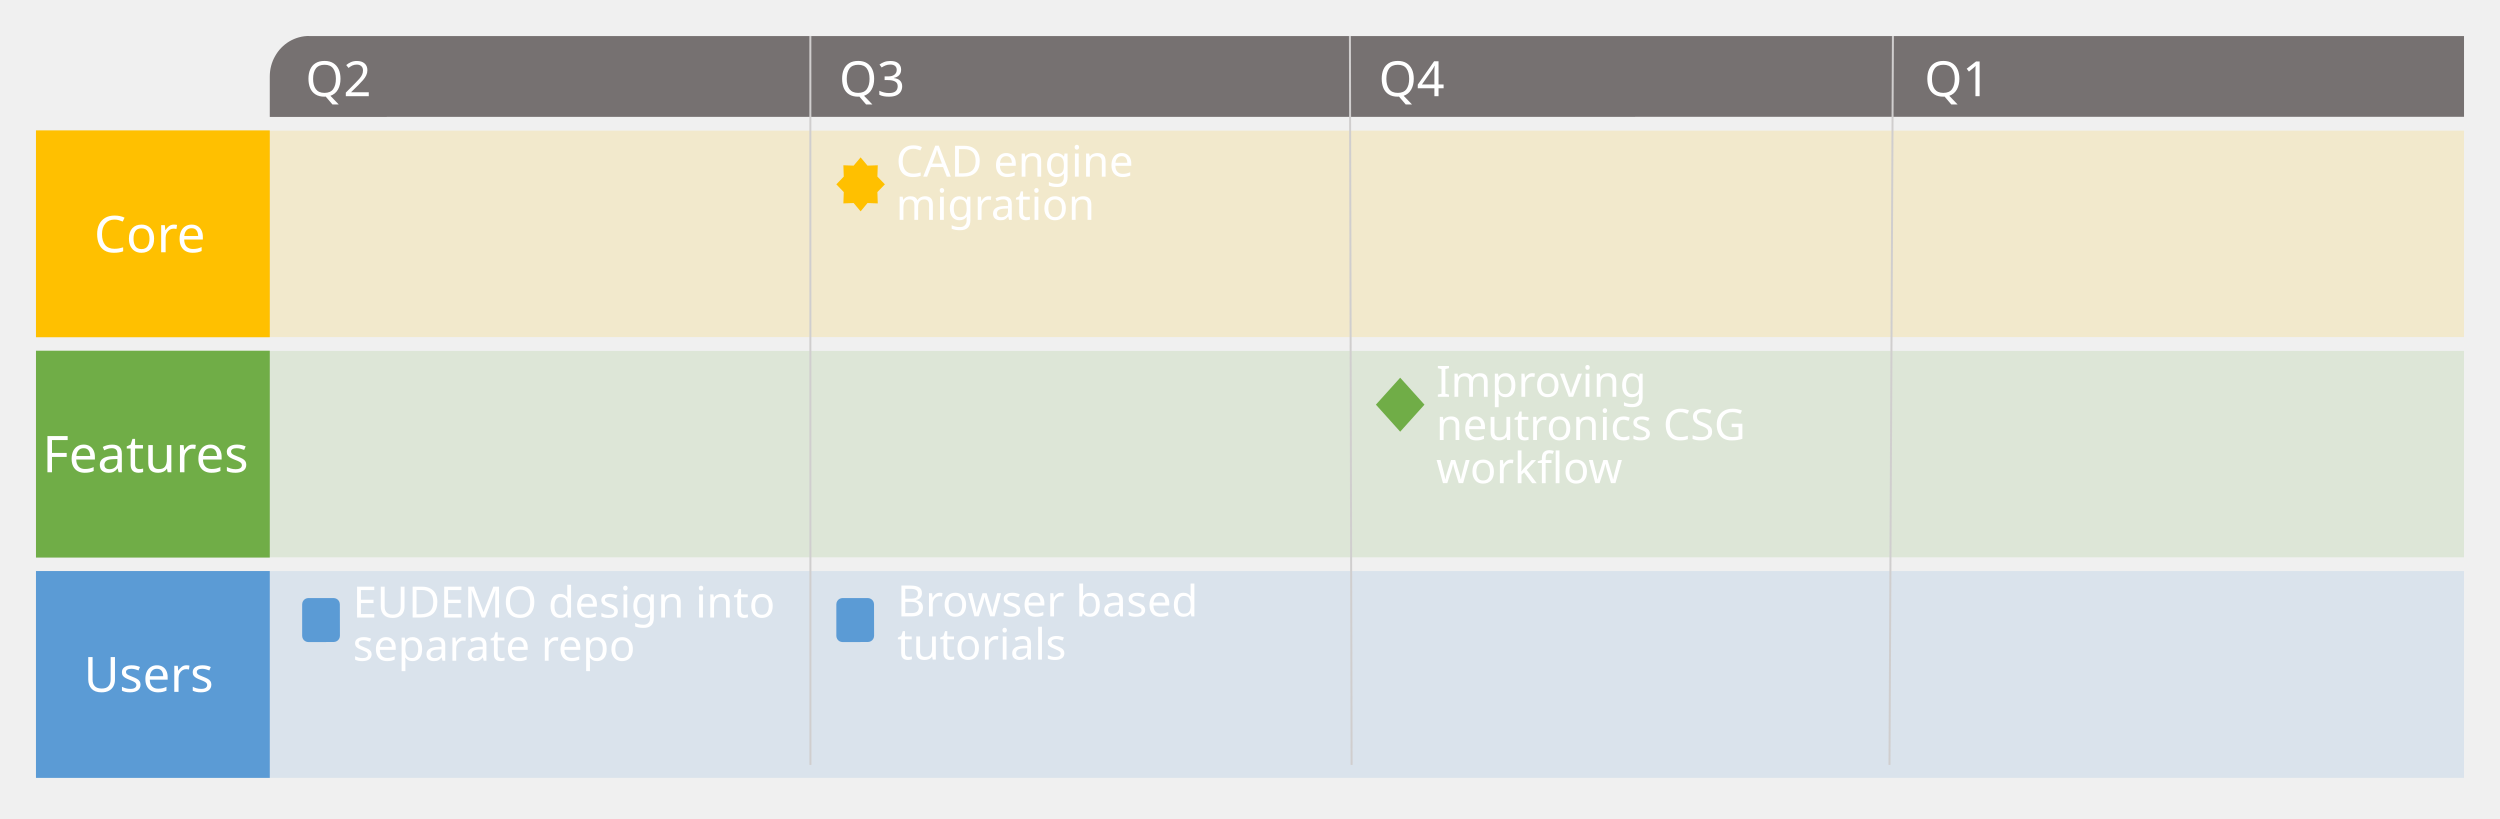
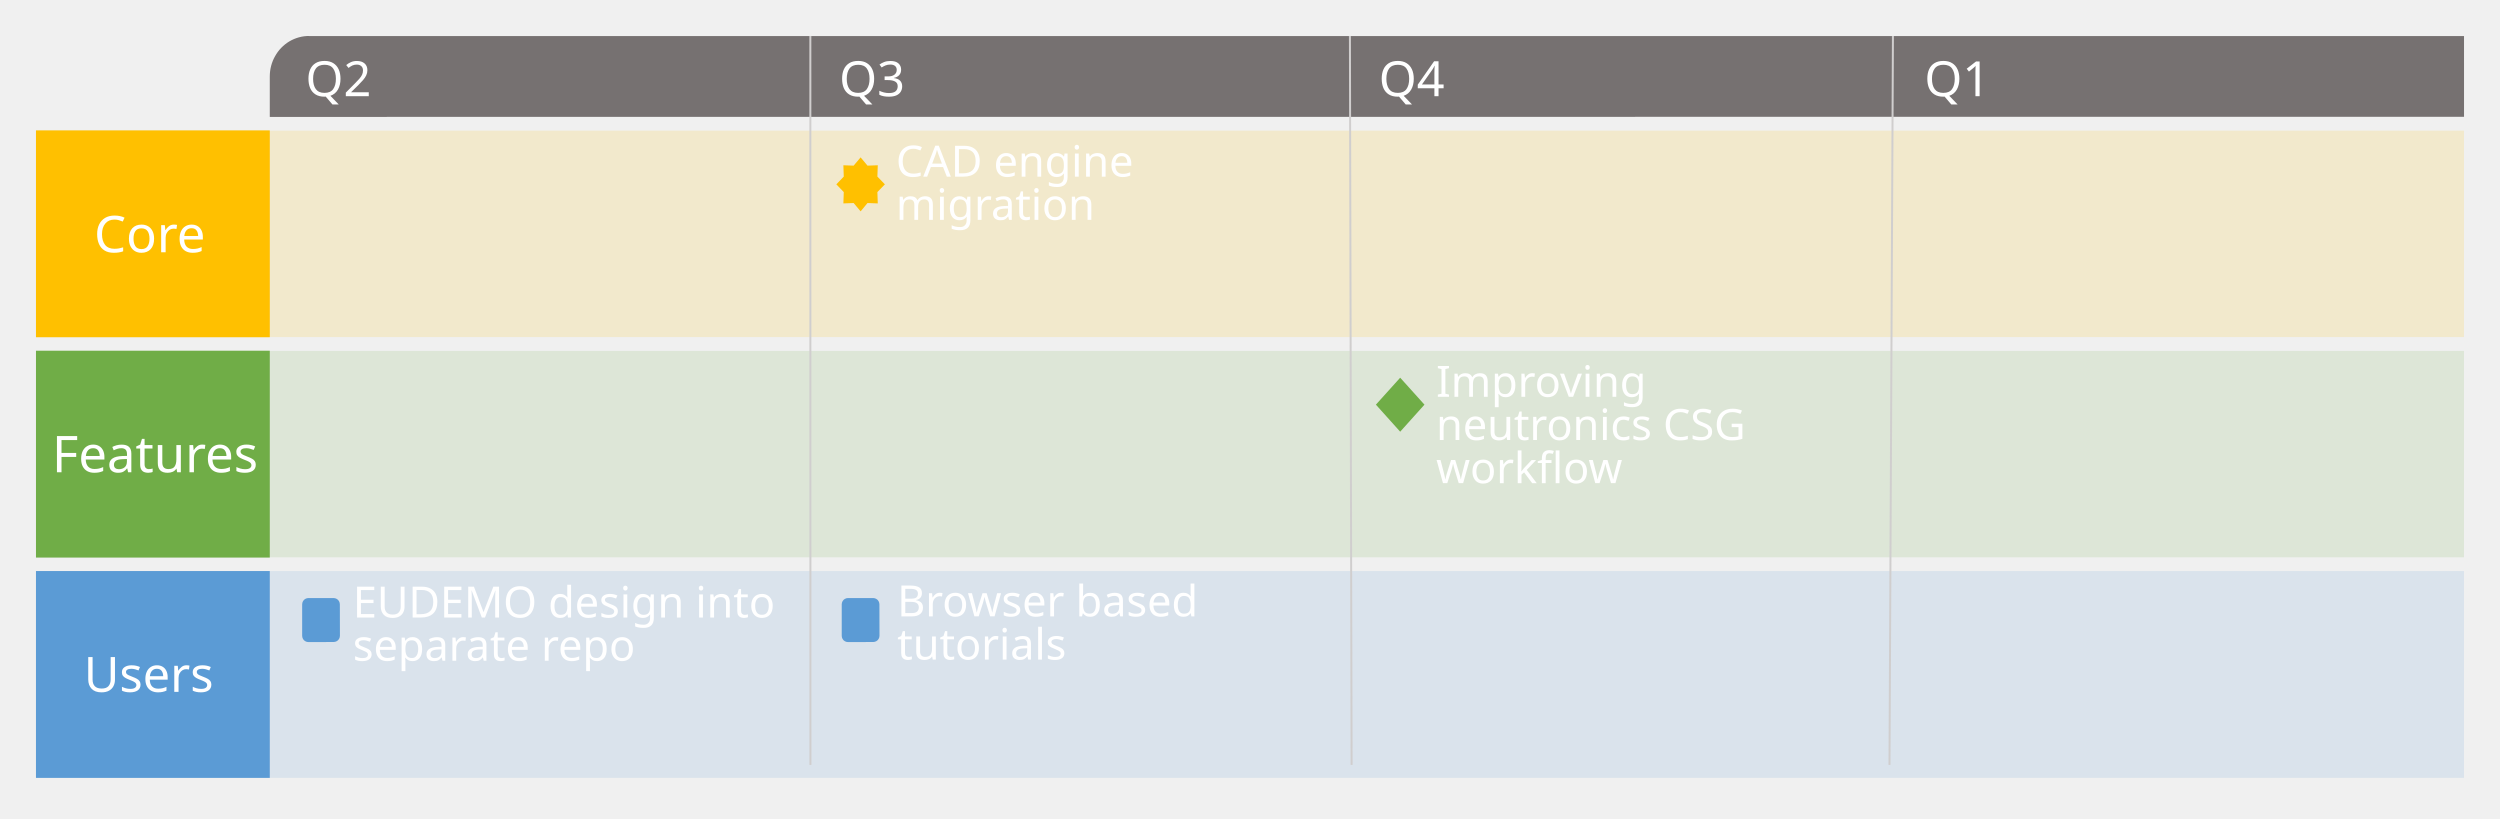
<svg xmlns="http://www.w3.org/2000/svg" width="278mm" height="91mm" viewBox="0 0 278 91" version="1.1" id="svg5">
  <defs id="defs2">
    <clipPath clipPathUnits="userSpaceOnUse" id="clipPath39">
      <path d="M 0,0.028 H 959.981 V 539.999 H 0 Z" clip-rule="evenodd" id="path37" />
    </clipPath>
    <clipPath clipPathUnits="userSpaceOnUse" id="clipPath51">
      <path d="M 30.246,125.121 H 906.18 v 71.746 H 30.246 Z" id="path49" />
    </clipPath>
    <clipPath clipPathUnits="userSpaceOnUse" id="clipPath65">
      <path d="m 30.331,201.798 h 875.934 v 75.998 H 30.331 Z" id="path63" />
    </clipPath>
    <clipPath clipPathUnits="userSpaceOnUse" id="clipPath79">
      <path d="m 30.217,282.926 h 875.962 v 75.97 H 30.217 Z" id="path77" />
    </clipPath>
  </defs>
  <g id="layer1">
    <g id="g35" clip-path="url(#clipPath39)" transform="matrix(0.3004796,0,0,-0.3004796,0.9333856,164.8634)">
      <g id="g45" transform="matrix(1.025869,0,0,1.067325,-20.82269,127.2185)">
        <g id="g47" />
        <g id="g57">
          <g clip-path="url(#clipPath51)" opacity="0.15" id="g55">
            <path d="M 468.198,125.15 H 30.246 v 71.716 H 906.151 V 125.15 Z" style="fill:#5b9bd5;fill-opacity:1;fill-rule:evenodd;stroke:none" id="path53" />
          </g>
        </g>
      </g>
      <g id="g59" transform="matrix(1.025869,0,0,1.007586,-20.90853,138.9725)">
        <g id="g61" />
        <g id="g71">
          <g clip-path="url(#clipPath65)" opacity="0.15" id="g69">
            <path d="M 468.283,201.827 H 30.331 v 75.968 h 875.905 v -75.968 z" style="fill:#70ad47;fill-opacity:1;fill-rule:evenodd;stroke:none" id="path67" />
          </g>
        </g>
      </g>
      <g id="g231-5" transform="translate(-217.0264,178.0681)">
        <text transform="matrix(1,0,0,-1,745.398,235.899)" style="font-style:normal;font-variant:normal;font-weight:normal;font-stretch:normal;font-size:15.987px;line-height:1;font-family:sans-serif;-inkscape-font-specification:sans-serif;font-variant-ligatures:normal;font-variant-caps:normal;font-variant-numeric:normal;font-variant-east-asian:normal;writing-mode:lr-tb;white-space:pre;inline-size:145.862;display:inline;fill:#ffffff;fill-opacity:1;fill-rule:nonzero;stroke:none" id="text235-3" xml:space="preserve">
-           <tspan x="0" y="12.146" id="tspan1">Improving </tspan>
-           <tspan x="0" y="28.133" id="tspan2">neutronics CSG </tspan>
-           <tspan x="0" y="44.12" id="tspan3">workflow</tspan>
+           <tspan x="0" y="12.146" id="tspan10">Improving </tspan>
+           <tspan x="0" y="28.133" id="tspan11">neutronics CSG </tspan>
+           <tspan x="0" y="44.12" id="tspan12">workflow</tspan>
        </text>
      </g>
      <g id="g73" transform="matrix(1.002688,0,0,1.007958,0.1820512,138.6613)">
        <g id="g75" />
        <g id="g85" transform="matrix(1.023084,0,0,1,-20.91773,0)">
          <g clip-path="url(#clipPath79)" opacity="0.15" id="g83">
            <path d="M 468.198,282.954 H 30.217 v 75.94 h 875.934 v -75.94 z" style="fill:#ffc000;fill-opacity:1;fill-rule:evenodd;stroke:none" id="path81" />
          </g>
        </g>
      </g>
      <path d="m 111.198,535.326 h 797.566 v 0 l 0.005,-29.879 -812.035,-0.044 v 0 14.976 0 c 0,2.634 0.658,5.209 1.945,7.474 1.26,2.293 3.095,4.162 5.287,5.492 2.219,1.302 4.711,2.01 7.26,2.01 z" style="fill:#767171;fill-opacity:1;fill-rule:evenodd;stroke:none;stroke-width:0.982" id="path87" />
      <path d="M 53.489,260.794 H 10.206 v 76.544 h 86.528 v -76.544 z" style="fill:#5b9bd5;fill-opacity:1;fill-rule:evenodd;stroke:none;stroke-width:1.192" id="path89" />
      <path d="M 53.49,342.331 H 10.207 v 76.544 h 86.528 v -76.544 z" style="fill:#70ad47;fill-opacity:1;fill-rule:evenodd;stroke:none;stroke-width:1.159" id="path91" />
      <path d="M 53.489,423.867 H 10.206 v 76.544 h 86.528 v -76.544 z" style="fill:#ffc000;fill-opacity:1;fill-rule:evenodd;stroke:none;stroke-width:1.159" id="path93" />
      <g id="g95" transform="translate(-6.722659,140.4876)">
        <path d="m 303.506,394.866 0.028,-269.773" style="fill:none;stroke:#d0cece;stroke-width:0.737;stroke-linecap:butt;stroke-linejoin:miter;stroke-miterlimit:3.864;stroke-dasharray:none;stroke-opacity:1" id="path97" />
      </g>
      <g id="g99" transform="translate(-5.466883,140.4876)">
        <path d="m 501.931,394.866 0.623,-269.773" style="fill:none;stroke:#d0cece;stroke-width:0.737;stroke-linecap:butt;stroke-linejoin:miter;stroke-miterlimit:3.864;stroke-dasharray:none;stroke-opacity:1" id="path101" />
      </g>
      <g id="g103" transform="translate(-8.321109,140.4876)">
        <path d="M 705.742,394.866 704.466,125.093" style="fill:none;stroke:#d0cece;stroke-width:0.737;stroke-linecap:butt;stroke-linejoin:miter;stroke-miterlimit:3.864;stroke-dasharray:none;stroke-opacity:1" id="path105" />
      </g>
      <path d="m 108.715,325.022 v 0 c 0,0.397 0.114,0.822 0.312,1.162 0.198,0.369 0.51,0.652 0.85,0.85 0.369,0.199 0.766,0.312 1.163,0.312 h 9.299 v 0 c 0.397,0 0.822,-0.113 1.162,-0.312 0.369,-0.198 0.652,-0.51 0.851,-0.85 0.198,-0.368 0.312,-0.765 0.312,-1.162 v 0 l 0.028,-11.622 v 0 c 0,-0.397 -0.113,-0.822 -0.312,-1.162 -0.198,-0.369 -0.51,-0.652 -0.85,-0.851 -0.369,-0.198 -0.766,-0.312 -1.162,-0.312 l -9.328,-0.028 v 0 c -0.397,0 -0.823,0.113 -1.163,0.312 -0.368,0.198 -0.652,0.51 -0.85,0.85 -0.198,0.369 -0.312,0.766 -0.312,1.163 z" style="fill:#5b9bd5;fill-opacity:1;fill-rule:evenodd;stroke:none;stroke-width:1" id="path111" />
      <path d="m 506.08,398.913 8.986,9.978 8.986,-9.978 -8.986,-10.006 z" style="fill:#70ad47;fill-opacity:1;fill-rule:evenodd;stroke:none" id="path115" />
      <g id="g129" transform="translate(-14.85231,134.8223)">
        <text transform="scale(1,-1)" style="font-variant:normal;font-weight:normal;font-size:18px;font-family:sans-serif;-inkscape-font-specification:sans-serif;writing-mode:lr-tb;fill:#ffffff;fill-opacity:1;fill-rule:nonzero;stroke:none" id="text133" x="42.777" y="-157.811">
          <tspan x="42.777" y="-157.811" id="tspan131">Users</tspan>
        </text>
      </g>
-       <g id="g135" transform="translate(-9.144764,137.8143)">
+       <g id="g135" transform="translate(-5.623974,137.8143)">
        <text transform="scale(1,-1)" style="font-variant:normal;font-weight:normal;font-size:18.785px;font-family:sans-serif;-inkscape-font-specification:sans-serif;writing-mode:lr-tb;fill:#ffffff;fill-opacity:1;fill-rule:nonzero;stroke:none" id="text139" x="21.767" y="-236.074">
          <tspan x="21.767" id="tspan137" y="-236.074" style="font-size:18.785px">Features</tspan>
        </text>
      </g>
      <g id="g141" transform="translate(0,136.4485)" />
      <g id="g147" transform="translate(-10.19188,141.5911)">
        <text transform="matrix(1,0,0,-1,41.896,313.71)" style="font-variant:normal;font-weight:normal;font-size:18.785px;font-family:sans-serif;-inkscape-font-specification:sans-serif;writing-mode:lr-tb;fill:#ffffff;fill-opacity:1;fill-rule:nonzero;stroke:none" id="text151">
          <tspan x="0" y="0" id="tspan149" style="font-size:18.785px">Core</tspan>
        </text>
      </g>
      <g id="g153" transform="translate(0.249601,140.4876)">
        <text transform="matrix(1,0,0,-1,109.701,372.586)" style="font-style:normal;font-variant:normal;font-weight:normal;font-stretch:normal;font-size:18px;font-family:sans-serif;-inkscape-font-specification:'sans-serif, Normal';font-variant-ligatures:normal;font-variant-caps:normal;font-variant-numeric:normal;font-variant-east-asian:normal;writing-mode:lr-tb;display:inline;fill:#ffffff;fill-opacity:1;fill-rule:nonzero;stroke:none" id="text157">
          <tspan id="tspan18" x="0" y="0">Q2</tspan>
        </text>
      </g>
      <g id="g159" transform="translate(0.249601,140.4876)">
        <text transform="matrix(1,0,0,-1,307.191,372.586)" style="font-variant:normal;font-weight:normal;font-size:18px;font-family:sans-serif;-inkscape-font-specification:sans-serif;writing-mode:lr-tb;fill:#ffffff;fill-opacity:1;fill-rule:nonzero;stroke:none" id="text163">
          <tspan x="0" y="0" id="tspan161">Q3</tspan>
        </text>
      </g>
      <g id="g237" transform="translate(0.249601,140.4876)">
        <text transform="matrix(1,0,0,-1,745.398,216.794)" style="font-variant:normal;font-weight:normal;font-size:15.987px;font-family:sans-serif;-inkscape-font-specification:sans-serif;writing-mode:lr-tb;white-space:pre;inline-size:130.712;display:inline;fill:#ffffff;fill-opacity:1;fill-rule:nonzero;stroke:none" id="text241" xml:space="preserve" />
      </g>
      <g id="g243" transform="translate(0.249601,140.4876)">
        <text transform="matrix(1,0,0,-1,745.398,197.603)" style="font-variant:normal;font-weight:normal;font-size:15.987px;font-family:sans-serif;-inkscape-font-specification:sans-serif;writing-mode:lr-tb;fill:#ffffff;fill-opacity:1;fill-rule:nonzero;stroke:none" id="text247">
          <tspan id="tspan245" x="0" y="0" />
        </text>
      </g>
      <g id="g255" transform="translate(0,136.4485)" />
      <g id="g261" transform="translate(-212.5692,143.3128)">
        <text transform="matrix(1,0,0,-1,541.502,189.3966)" style="font-style:normal;font-variant:normal;font-weight:normal;font-stretch:normal;font-size:15.987px;line-height:1;font-family:sans-serif;-inkscape-font-specification:'sans-serif, Normal';font-variant-ligatures:normal;font-variant-caps:normal;font-variant-numeric:normal;font-variant-east-asian:normal;writing-mode:lr-tb;white-space:pre;inline-size:179.43;display:inline;fill:#ffffff;fill-opacity:1;fill-rule:nonzero;stroke:none" id="text265" xml:space="preserve">
-           <tspan x="0" y="12.146" id="tspan4">Browser based </tspan>
-           <tspan x="0" y="28.133" id="tspan5">tutorials</tspan>
+           <tspan x="0" y="12.146" id="tspan13">Browser based </tspan>
+           <tspan x="0" y="28.133" id="tspan14">tutorials</tspan>
        </text>
      </g>
      <g id="g267" transform="translate(0.249601,140.4876)">
        <text transform="matrix(1,0,0,-1,541.502,172.29)" style="font-variant:normal;font-weight:normal;font-size:15.987px;font-family:sans-serif;-inkscape-font-specification:sans-serif;writing-mode:lr-tb;fill:#ffffff;fill-opacity:1;fill-rule:nonzero;stroke:none" id="text271">
          <tspan id="tspan269" x="0" y="0" />
        </text>
      </g>
      <g id="g303" transform="translate(0.249601,140.4876)">
        <text transform="matrix(1,0,0,-1,545.102,241.398)" style="font-variant:normal;font-weight:normal;font-size:15.987px;font-family:sans-serif;-inkscape-font-specification:sans-serif;writing-mode:lr-tb;fill:#ffffff;fill-opacity:1;fill-rule:nonzero;stroke:none" id="text307">
          <tspan id="tspan305" x="0" y="0" />
        </text>
      </g>
      <g id="g309" transform="translate(0.249601,140.4876)">
        <text transform="matrix(1,0,0,-1,506.891,372.586)" style="font-style:normal;font-variant:normal;font-weight:normal;font-stretch:normal;font-size:18px;font-family:sans-serif;-inkscape-font-specification:sans-serif;font-variant-ligatures:normal;font-variant-caps:normal;font-variant-numeric:normal;font-variant-east-asian:normal;writing-mode:lr-tb;fill:#ffffff;fill-opacity:1;fill-rule:nonzero;stroke:none" id="text313">
          <tspan id="tspan19" x="0" y="0">Q4</tspan>
        </text>
      </g>
      <g id="g315" transform="translate(0.249601,140.4876)">
        <text transform="matrix(1,0,0,-1,708.803,372.586)" style="font-variant:normal;font-weight:normal;font-size:18px;font-family:sans-serif;-inkscape-font-specification:sans-serif;writing-mode:lr-tb;fill:#ffffff;fill-opacity:1;fill-rule:nonzero;stroke:none" id="text319">
          <tspan id="tspan20" x="0" y="0">Q1</tspan>
        </text>
      </g>
      <g id="g321" transform="translate(-416.7889,101.6848)">
        <text transform="matrix(1,0,0,-1,545.6322,264.189)" style="font-variant:normal;font-weight:normal;font-size:15.987px;line-height:1;font-family:sans-serif;-inkscape-font-specification:sans-serif;writing-mode:lr-tb;white-space:pre;inline-size:154.221;display:inline;fill:#ffffff;fill-opacity:1;fill-rule:nonzero;stroke:none" id="text325" xml:space="preserve" />
      </g>
      <g id="g327" transform="translate(0.249601,140.4876)">
        <text transform="matrix(1,0,0,-1,745.313,245.112)" style="font-variant:normal;font-weight:normal;font-size:15.987px;font-family:sans-serif;-inkscape-font-specification:sans-serif;writing-mode:lr-tb;fill:#ffffff;fill-opacity:1;fill-rule:nonzero;stroke:none" id="text331">
          <tspan id="tspan329" x="0" y="0" />
        </text>
      </g>
      <path d="m 306.399,480.449 2.75,2.863 -0.142,4.196 3.798,-0.142 2.58,3.061 2.551,-3.061 3.798,0.142 -0.141,-4.196 2.778,-2.863 -2.778,-2.863 0.141,-4.195 -3.798,0.142 -2.551,-3.09 -2.58,3.09 -3.798,-0.142 0.142,4.195 z" style="fill:#ffc000;fill-opacity:1;fill-rule:evenodd;stroke:none" id="path353" />
-       <path d="m 306.399,325.022 v 0 c 0,0.397 0.114,0.822 0.312,1.162 0.198,0.369 0.51,0.652 0.85,0.85 0.369,0.199 0.766,0.312 1.163,0.312 h 9.299 v 0 c 0.397,0 0.822,-0.113 1.162,-0.312 0.369,-0.198 0.652,-0.51 0.851,-0.85 0.198,-0.368 0.312,-0.765 0.312,-1.162 v 0 l 0.028,-11.622 v 0 c 0,-0.397 -0.113,-0.822 -0.312,-1.162 -0.198,-0.369 -0.51,-0.652 -0.85,-0.851 -0.369,-0.198 -0.766,-0.312 -1.162,-0.312 l -9.328,-0.028 v 0 c -0.397,0 -0.823,0.113 -1.163,0.312 -0.368,0.198 -0.652,0.51 -0.85,0.85 -0.198,0.369 -0.312,0.766 -0.312,1.163 z" style="fill:#5b9bd5;fill-opacity:1;fill-rule:evenodd;stroke:none;stroke-width:1" id="path554-5" />
+       <path d="m 308.396,325.022 v 0 c 0,0.397 0.114,0.822 0.312,1.162 0.198,0.369 0.51,0.652 0.85,0.85 0.369,0.199 0.766,0.312 1.163,0.312 h 9.299 v 0 c 0.397,0 0.822,-0.113 1.162,-0.312 0.369,-0.198 0.652,-0.51 0.851,-0.85 0.198,-0.368 0.312,-0.765 0.312,-1.162 v 0 l 0.028,-11.622 v 0 c 0,-0.397 -0.113,-0.822 -0.312,-1.162 -0.198,-0.369 -0.51,-0.652 -0.85,-0.851 -0.369,-0.198 -0.766,-0.312 -1.162,-0.312 l -9.328,-0.028 v 0 c -0.397,0 -0.823,0.113 -1.163,0.312 -0.368,0.198 -0.652,0.51 -0.85,0.85 -0.198,0.369 -0.312,0.766 -0.312,1.163 z" style="fill:#5b9bd5;fill-opacity:1;fill-rule:evenodd;stroke:none;stroke-width:1" id="path554-5" />
      <g id="g562" transform="translate(-414.0183,142.8897)">
        <text transform="matrix(1,0,0,-1,541.502,189.3966)" style="font-style:normal;font-variant:normal;font-weight:normal;font-stretch:normal;font-size:15.987px;line-height:1;font-family:sans-serif;-inkscape-font-specification:sans-serif;font-variant-ligatures:normal;font-variant-caps:normal;font-variant-numeric:normal;font-variant-east-asian:normal;writing-mode:lr-tb;white-space:pre;inline-size:179.43;display:inline;fill:#ffffff;fill-opacity:1;fill-rule:nonzero;stroke:none" id="text560" xml:space="preserve">
-           <tspan x="0" y="12.146" id="tspan6">EUDEMO design into </tspan>
-           <tspan x="0" y="28.133" id="tspan7">separate repo</tspan>
+           <tspan x="0" y="12.146" id="tspan15">EUDEMO design into </tspan>
+           <tspan x="0" y="28.133" id="tspan16">separate repo</tspan>
        </text>
      </g>
      <g id="g736" transform="translate(-611.4892,149.9147)">
        <text transform="matrix(1,0,0,-1,939.9537,345.529)" style="font-variant:normal;font-weight:normal;font-size:15.987px;line-height:1;font-family:sans-serif;-inkscape-font-specification:sans-serif;writing-mode:lr-tb;white-space:pre;inline-size:168.194;display:inline;fill:#ffffff;fill-opacity:1;fill-rule:nonzero;stroke:none" id="text734" xml:space="preserve">
-           <tspan x="0" y="12.146" id="tspan8">CAD engine </tspan>
-           <tspan x="0" y="28.133" id="tspan9">migration</tspan>
+           <tspan x="0" y="12.146" id="tspan17">CAD engine </tspan>
+           <tspan x="0" y="28.133" id="tspan21">migration</tspan>
        </text>
      </g>
    </g>
  </g>
</svg>
